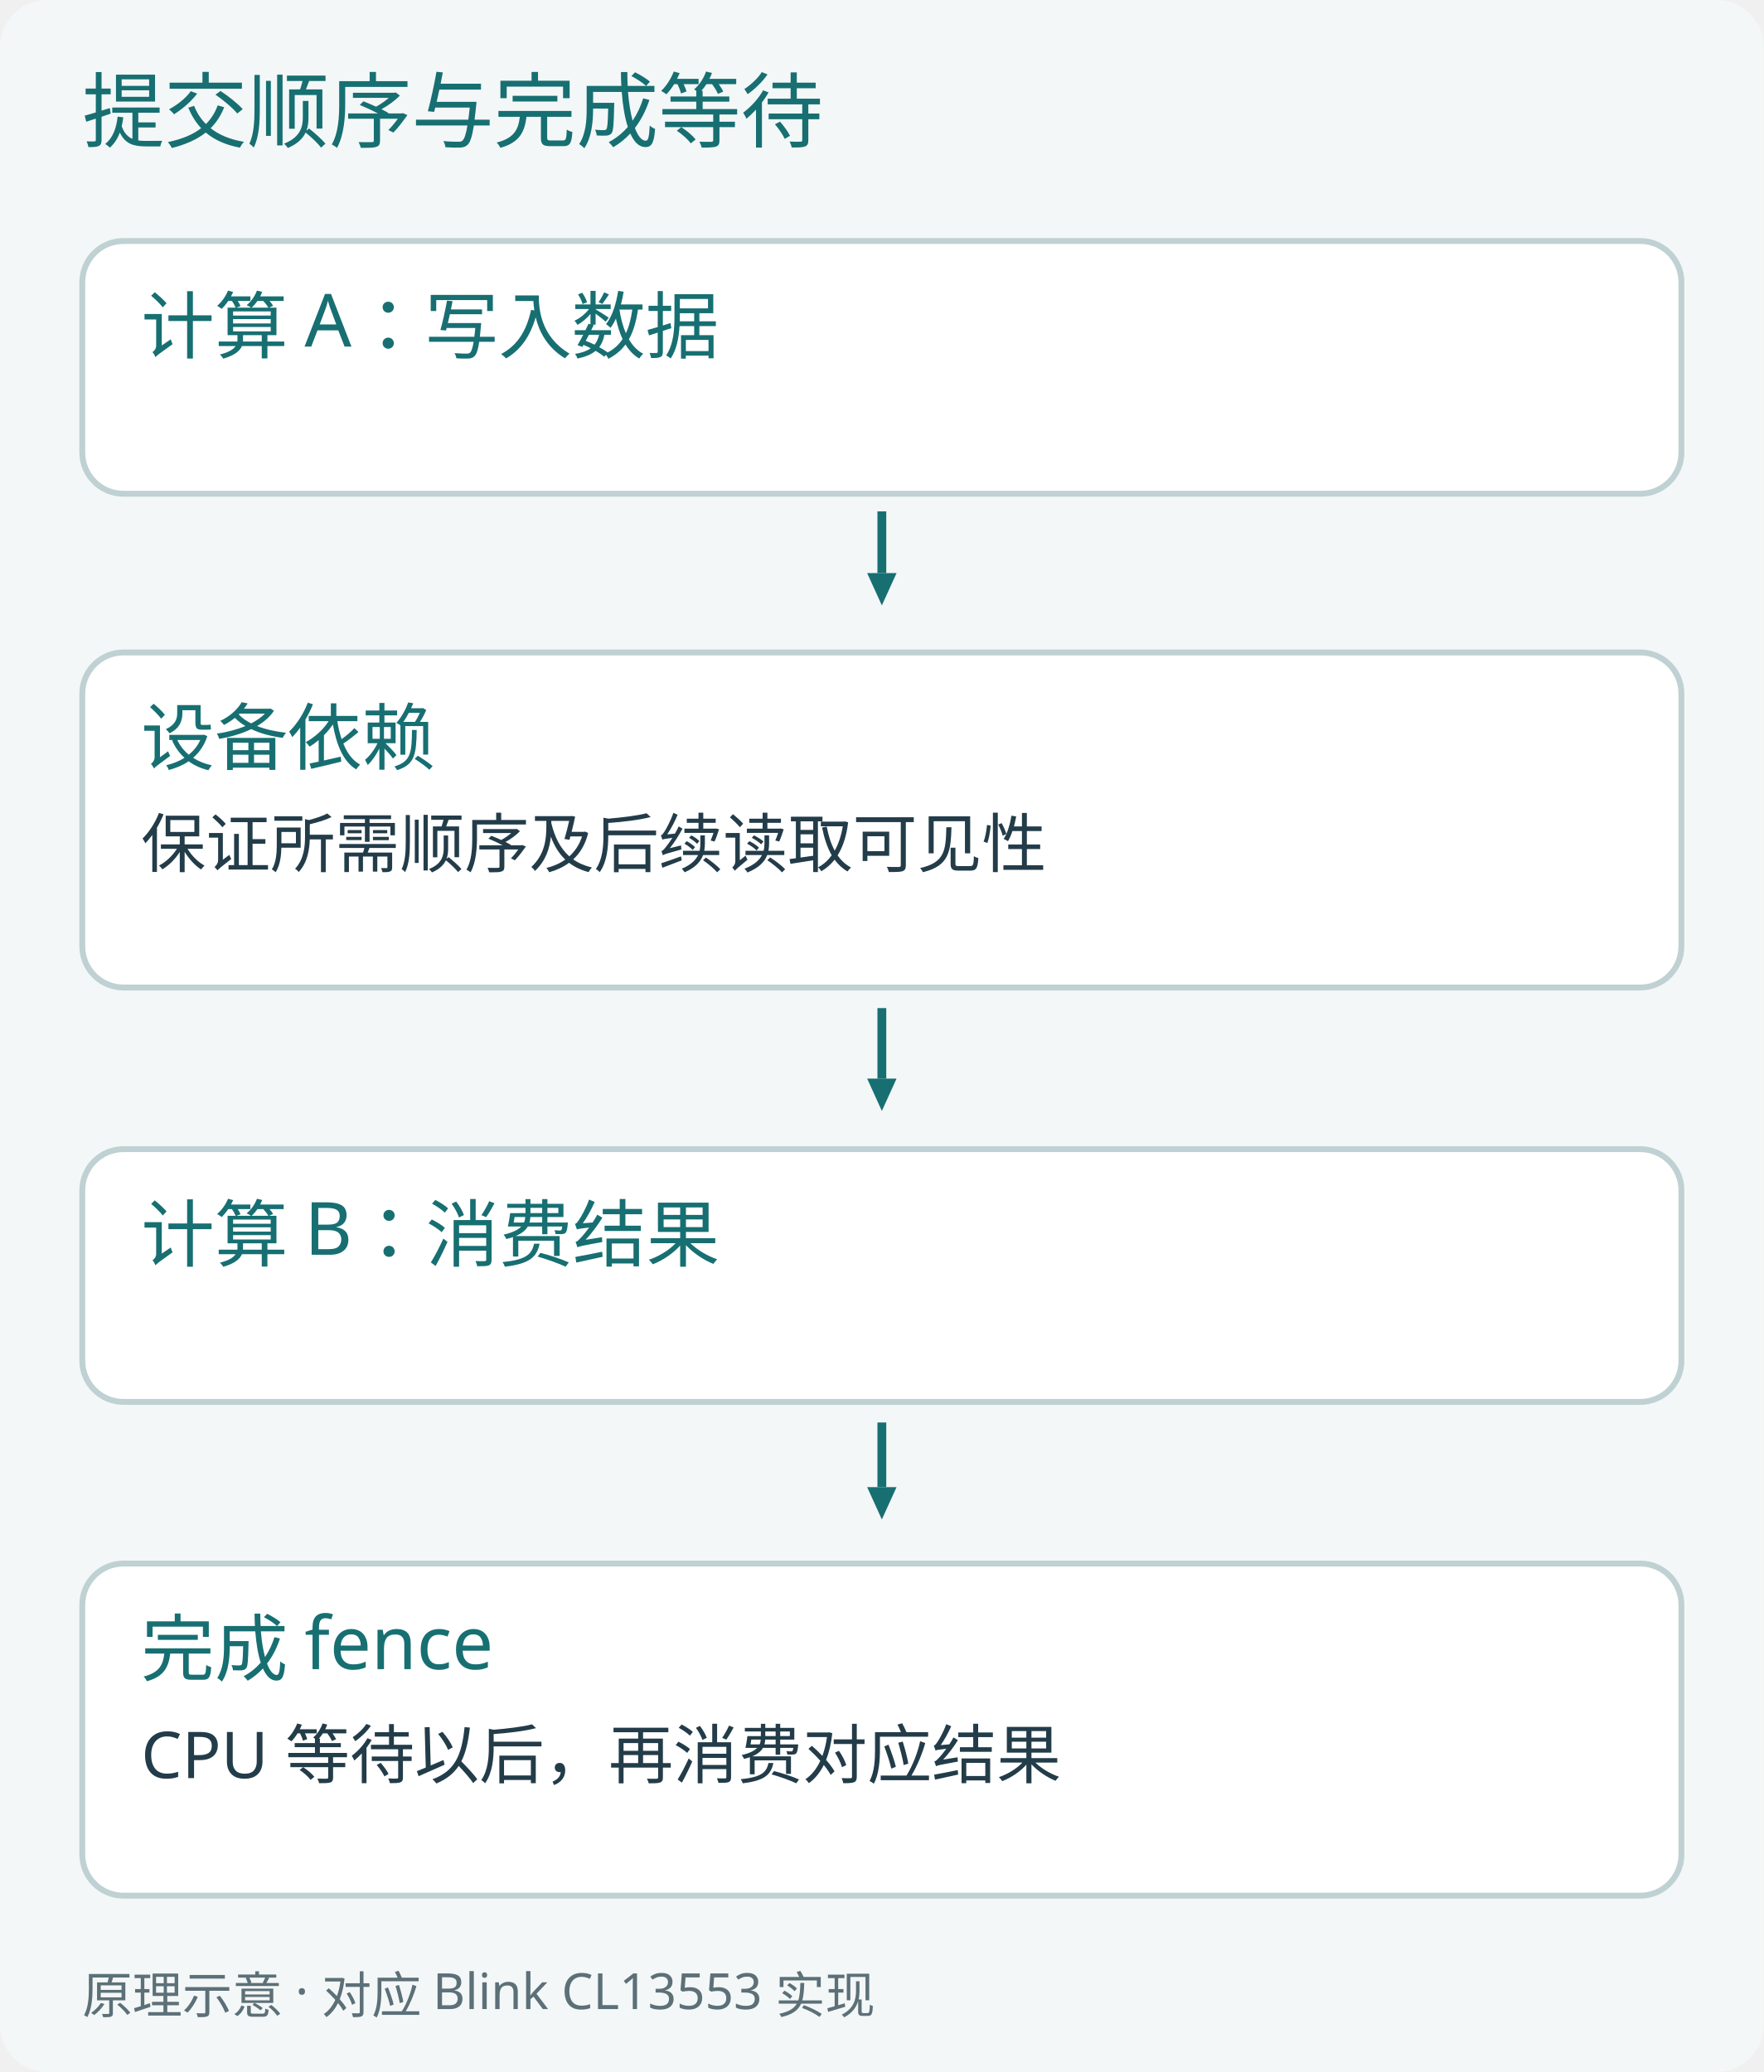
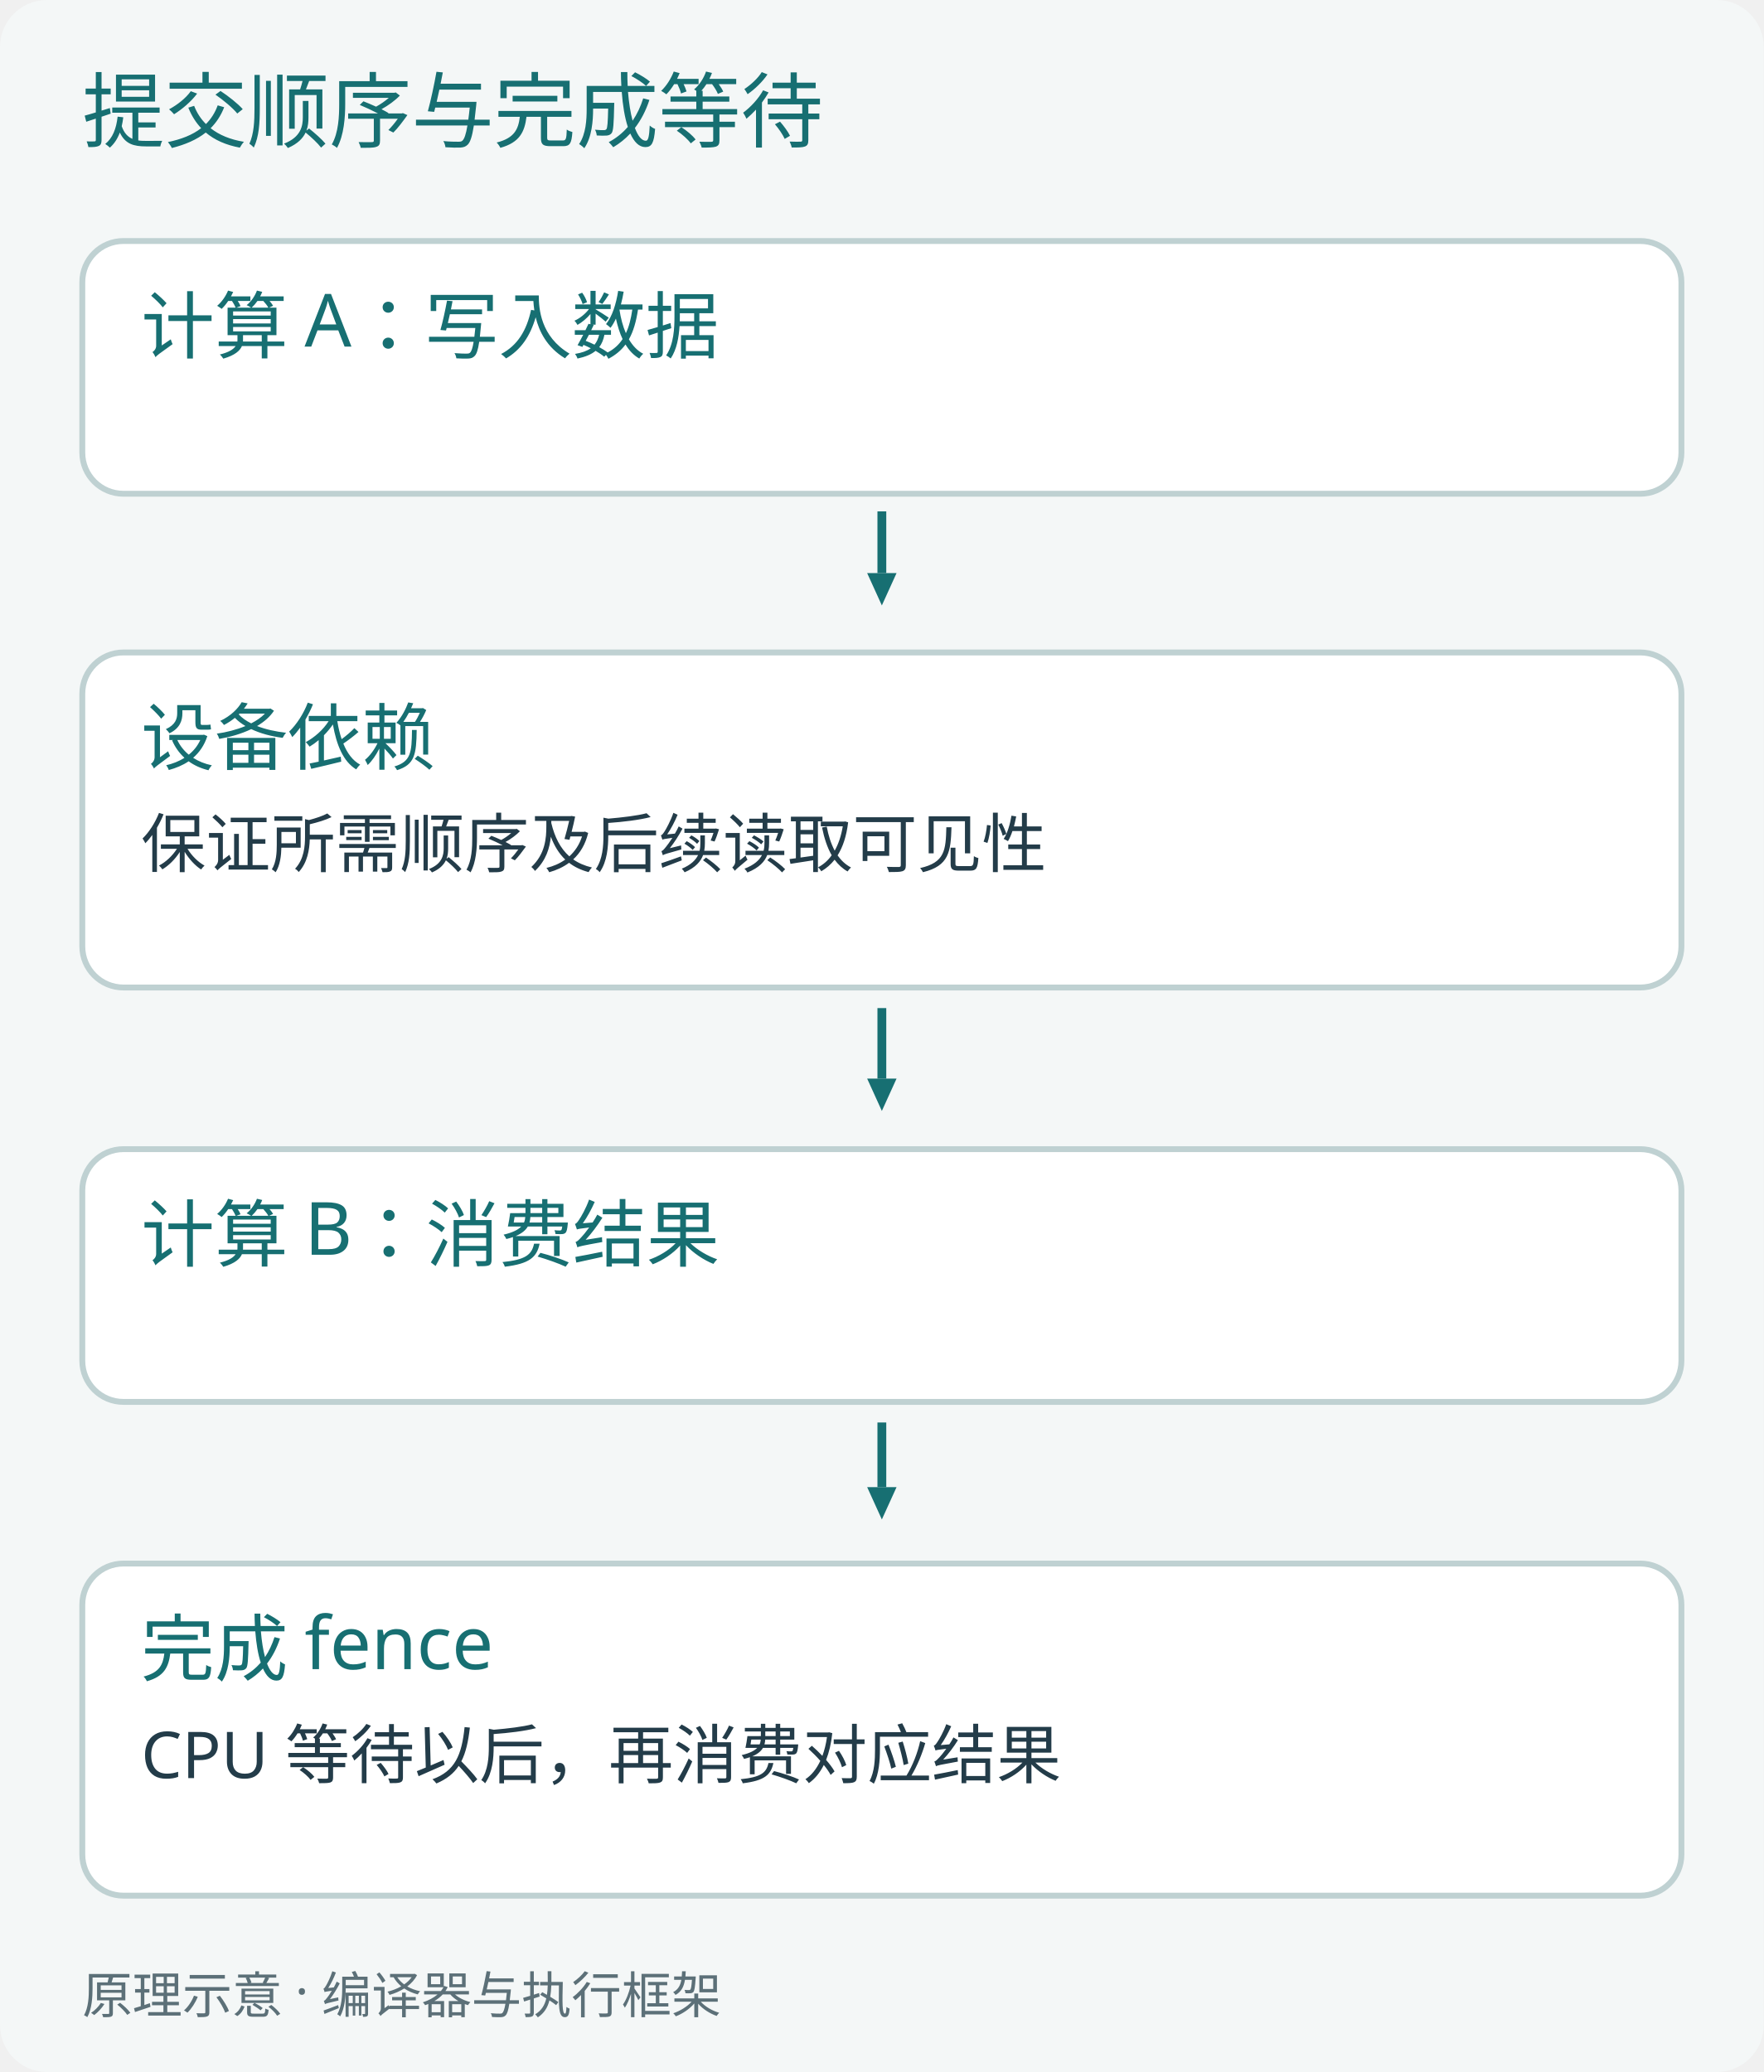
<svg xmlns="http://www.w3.org/2000/svg" width="600" height="705" viewBox="0 0 600 705">
  <defs>
    <marker id="a" viewBox="0 0 10 10" refX="8" refY="5" markerWidth="7" markerHeight="7" orient="auto">
      <path d="M 0 0 L 10 5 L 0 10 z" fill="#176f72" />
    </marker>
  </defs>
  <rect width="600" height="705" rx="16" fill="#f4f7f7" />
  <text x="28" y="48" font-family="SimHei" font-size="28" fill="#176f72" text-anchor="start">提交顺序与完成等待</text>
  <rect x="28" y="82" width="544" height="86" rx="14" fill="white" stroke="#bfd1d2" stroke-width="2" />
  <text x="48" y="120" font-family="SimHei" font-size="25" fill="#176f72" text-anchor="start">计算 A：写入数据</text>
  <path d="M300,174 L300.0,195.0" stroke="#176f72" stroke-width="3" fill="none" />
  <polygon points="300,206 295.0,195.0 305.0,195.0" fill="#176f72" />
  <rect x="28" y="222" width="544" height="114" rx="14" fill="white" stroke="#bfd1d2" stroke-width="2" />
  <text x="48" y="260" font-family="SimHei" font-size="25" fill="#176f72" text-anchor="start">设备依赖</text>
  <text x="48" y="295" font-family="SimHei" font-size="22" fill="#233c49" text-anchor="start">保证所需顺序及后续读取可见性</text>
  <path d="M300,343 L300.0,367.0" stroke="#176f72" stroke-width="3" fill="none" />
  <polygon points="300,378 295.0,367.0 305.0,367.0" fill="#176f72" />
  <rect x="28" y="391" width="544" height="86" rx="14" fill="white" stroke="#bfd1d2" stroke-width="2" />
  <text x="48" y="429" font-family="SimHei" font-size="25" fill="#176f72" text-anchor="start">计算 B：消费结果</text>
  <path d="M300,484 L300.0,506.0" stroke="#176f72" stroke-width="3" fill="none" />
  <polygon points="300,517 295.0,506.0 305.0,506.0" fill="#176f72" />
  <rect x="28" y="532" width="544" height="113" rx="14" fill="white" stroke="#bfd1d2" stroke-width="2" />
  <text x="48" y="570" font-family="SimHei" font-size="25" fill="#176f72" text-anchor="start">完成 fence</text>
  <text x="48" y="605" font-family="SimHei" font-size="22" fill="#233c49" text-anchor="start">CPU 等待以后，再消费对应结果</text>
-   <text x="28" y="685" font-family="SimHei" font-size="17" fill="#5c7078" text-anchor="start">原理示意 · 对应 Blink CL13553 实现</text>
+   <text x="28" y="685" font-family="SimHei" font-size="17" fill="#5c7078" text-anchor="start">原理示意 · 编译器与执行框架</text>
</svg>
